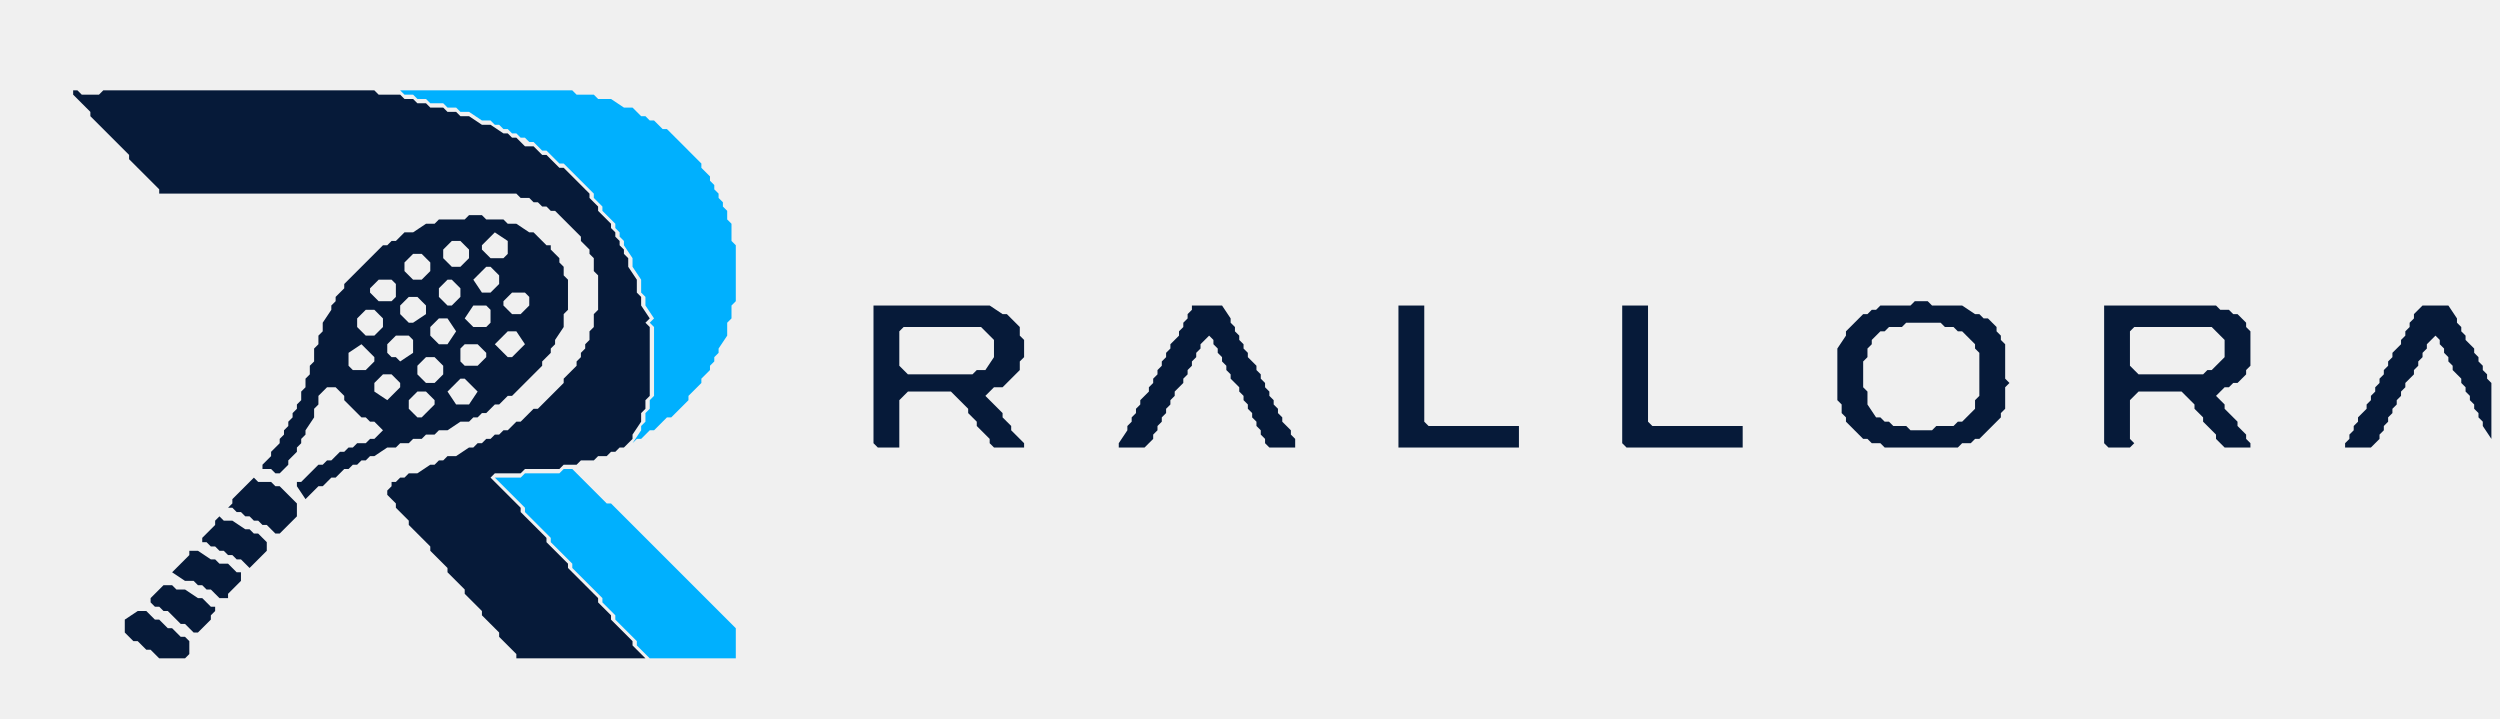
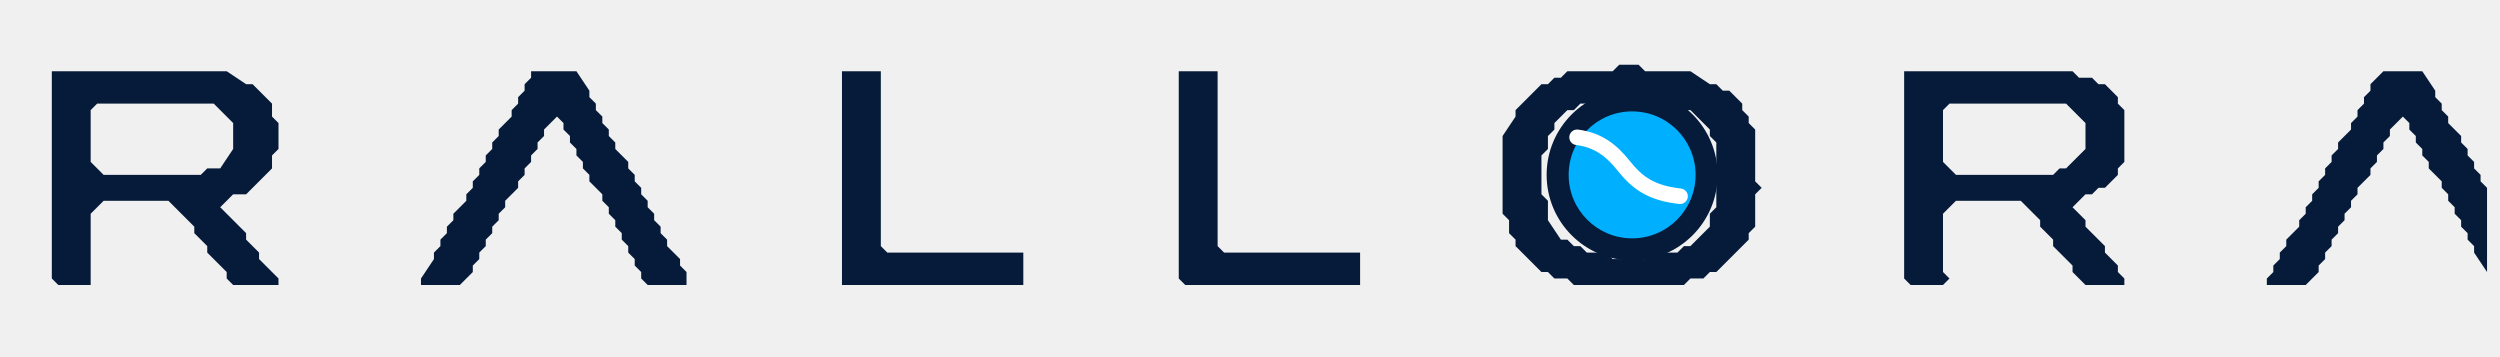
- <svg xmlns="http://www.w3.org/2000/svg" viewBox="0 0 581 167" role="img" aria-label="Rallora racket R and wordmark for light surfaces">
+ <svg xmlns="http://www.w3.org/2000/svg" viewBox="195 60 386 55" role="img" aria-label="Rallora wordmark with padel ball O">
  <path fill="#061A39" fill-rule="evenodd" d="M29,144 29,147 31,149 32,149 34,151 35,151 37,153 43,153 44,152 44,149 43,148 42,148 40,146 39,146 37,144 36,144 34,142 32,142ZM38,136 35,139 35,140 36,141 37,141 38,142 39,142 42,145 43,145 45,147 46,147 49,144 49,143 50,142 50,141 49,141 47,139 46,139 43,137 41,137 40,136ZM40,133 43,135 45,135 46,136 47,136 48,137 49,137 51,139 53,139 53,138 56,135 56,133 55,133 53,131 51,131 50,130 49,130 46,128 44,128 44,129ZM51,120 50,121 50,122 47,125 47,126 48,126 49,127 50,127 51,128 52,128 53,129 54,129 55,130 56,130 58,132 62,128 62,126 60,124 59,124 58,123 57,123 54,121 52,121ZM59,111 54,116 54,117 53,118 54,118 55,119 56,119 57,120 58,120 59,121 60,121 61,122 62,122 64,124 65,124 69,120 69,117 65,113 64,113 63,112 60,112ZM569,71 563,71 561,73 561,74 560,75 560,76 559,77 559,78 558,79 558,80 556,82 556,83 555,84 555,85 554,86 554,87 553,88 553,89 552,90 552,91 551,92 551,93 550,94 550,95 548,97 548,98 547,99 547,100 546,101 546,102 545,103 545,104 551,104 553,102 553,101 554,100 554,99 555,98 555,97 556,96 556,95 557,94 557,93 558,92 558,91 559,90 559,89 561,87 561,86 562,85 562,84 563,83 563,82 564,81 564,80 566,78 567,79 567,80 568,81 568,82 569,83 569,84 570,85 570,86 572,88 572,89 573,90 573,91 574,92 574,93 575,94 575,95 576,96 576,97 577,98 577,99 579,102 579,89 578,88 578,87 577,86 577,85 576,84 576,83 575,82 575,81 573,79 573,78 572,77 572,76 571,75 571,74ZM489,71 489,103 490,104 495,104 496,103 495,102 495,93 497,91 507,91 510,94 510,95 512,97 512,98 515,101 515,102 517,104 523,104 523,103 522,102 522,101 520,99 520,98 517,95 517,94 515,92 517,90 518,90 519,89 520,89 522,87 522,86 523,85 523,77 522,76 522,75 520,73 519,73 518,72 516,72 515,71ZM495,77 496,76 514,76 517,79 517,83 514,86 513,86 512,87 497,87 495,85ZM377,71 377,103 378,104 405,104 405,99 384,99 383,98 383,71ZM325,71 325,104 353,104 353,99 332,99 331,98 331,71ZM260,103 260,104 266,104 268,102 268,101 269,100 269,99 270,98 270,97 271,96 271,95 272,94 272,93 273,92 273,91 275,89 275,88 276,87 276,86 277,85 277,84 278,83 278,82 279,81 279,80 281,78 282,79 282,80 283,81 283,82 284,83 284,84 285,85 285,86 286,87 286,88 288,90 288,91 289,92 289,93 290,94 290,95 291,96 291,97 292,98 292,99 293,100 293,101 294,102 294,103 295,104 301,104 301,102 300,101 300,100 298,98 298,97 297,96 297,95 296,94 296,93 295,92 295,91 294,90 294,89 293,88 293,87 292,86 292,85 290,83 290,82 289,81 289,80 288,79 288,78 287,77 287,76 286,75 286,74 284,71 277,71 277,72 276,73 276,74 275,75 275,76 274,77 274,78 272,80 272,81 271,82 271,83 270,84 270,85 269,86 269,87 268,88 268,89 267,90 267,91 265,93 265,94 264,95 264,96 263,97 263,98 262,99 262,100ZM203,71 203,103 204,104 209,104 209,93 211,91 221,91 225,95 225,96 227,98 227,99 230,102 230,103 231,104 238,104 238,103 235,100 235,99 233,97 233,96 229,92 231,90 233,90 237,86 237,84 238,83 238,79 237,78 237,76 234,73 233,73 230,71ZM209,77 210,76 228,76 231,79 231,83 229,86 227,86 226,87 211,87 209,85ZM433,73 429,77 429,78 427,81 427,93 428,94 428,96 429,97 429,98 433,102 434,102 435,103 437,103 438,104 455,104 456,103 458,103 459,102 460,102 465,97 465,96 466,95 466,90 467,89 466,88 466,80 465,79 465,78 464,77 464,76 462,74 461,74 460,73 459,73 456,71 449,71 448,70 445,70 444,71 437,71 436,72 435,72 434,73ZM435,79 437,77 438,77 439,76 442,76 443,75 451,75 452,76 454,76 455,77 456,77 459,80 459,81 460,82 460,92 459,93 459,95 456,98 455,98 454,99 450,99 449,100 444,100 443,99 440,99 439,98 438,98 437,97 436,97 434,94 434,91 433,90 433,84 434,83 434,81 435,80ZM128,57 127,57 124,54 123,54 120,52 118,52 117,51 113,51 112,50 109,50 108,51 102,51 101,52 99,52 96,54 94,54 92,56 91,56 90,57 89,57 80,66 80,67 78,69 78,70 77,71 77,72 75,75 75,77 74,78 74,80 73,81 73,84 72,85 72,87 71,88 71,90 70,91 70,93 69,94 69,95 68,96 68,97 67,98 67,99 66,100 66,101 65,102 65,103 63,105 63,106 61,108 61,109 63,109 64,110 65,110 67,108 67,107 69,105 69,104 70,103 70,102 71,101 71,100 73,97 73,95 74,94 74,92 76,90 78,90 80,92 80,93 84,97 85,97 86,98 87,98 89,100 87,102 86,102 85,103 83,103 82,104 81,104 80,105 79,105 77,107 76,107 75,108 74,108 70,112 69,112 69,113 71,116 74,113 75,113 77,111 78,111 80,109 81,109 82,108 83,108 84,107 85,107 86,106 87,106 90,104 92,104 93,103 95,103 96,102 98,102 99,101 101,101 102,100 104,100 107,98 109,98 110,97 111,97 112,96 113,96 115,94 116,94 118,92 119,92 126,85 126,84 128,82 128,81 129,80 129,79 131,76 131,73 132,72 132,65 131,64 131,62 130,61 130,60 128,58ZM97,91 99,91 101,93 101,94 98,97 97,97 95,95 95,93ZM107,88 108,88 111,91 109,94 106,94 104,91ZM89,87 91,87 93,89 93,90 90,93 87,91 87,89ZM99,83 101,83 103,85 103,87 101,89 99,89 97,87 97,85ZM107,81 108,80 111,80 113,82 113,83 111,85 108,85 107,84ZM84,80 87,83 87,84 85,86 82,86 81,85 81,82ZM95,78 96,79 96,82 93,84 92,83 91,83 90,82 90,80 92,78ZM118,77 120,77 122,80 119,83 118,83 115,80ZM102,74 104,74 106,77 104,80 102,80 100,78 100,76ZM85,72 87,72 89,74 89,76 87,78 85,78 83,76 83,74ZM108,74 110,71 113,71 114,72 114,75 113,76 110,76ZM95,69 97,69 99,71 99,73 96,75 95,75 93,73 93,71ZM119,68 122,68 123,69 123,71 121,73 119,73 117,71 117,70ZM104,65 105,65 107,67 107,69 105,71 104,71 102,69 102,67ZM86,67 88,65 91,65 92,66 92,69 91,70 88,70 86,68ZM113,62 114,62 116,64 116,66 114,68 112,68 110,65ZM96,59 98,59 100,61 100,63 98,65 96,65 94,63 94,61ZM105,56 107,56 109,58 109,60 107,62 105,62 103,60 103,58ZM115,54 118,56 118,59 117,60 114,60 112,58 112,57ZM17,21 17,22 21,26 21,27 30,36 30,37 37,44 37,45 120,45 121,46 123,46 124,47 125,47 126,48 127,48 128,49 129,49 135,55 135,56 137,58 137,59 138,60 138,63 139,64 139,72 138,73 138,76 137,77 137,79 136,80 136,81 135,82 135,83 134,84 134,85 131,88 131,89 125,95 124,95 121,98 120,98 118,100 117,100 116,101 115,101 114,102 113,102 112,103 111,103 110,104 109,104 106,106 104,106 103,107 102,107 101,108 100,108 97,110 95,110 94,111 93,111 92,112 91,112 91,113 90,114 90,115 92,117 92,118 95,121 95,122 100,127 100,128 104,132 104,133 108,137 108,138 112,142 112,143 116,147 116,148 120,152 120,153 150,153 147,150 147,149 142,144 142,143 139,140 139,139 132,132 132,131 127,126 127,125 121,119 121,118 114,111 115,110 121,110 122,109 130,109 131,108 134,108 135,107 138,107 139,106 141,106 142,105 143,105 144,104 145,104 147,102 147,101 149,98 149,96 150,95 150,93 151,92 151,76 150,75 151,74 149,71 149,69 148,68 148,65 146,62 146,60 145,59 145,58 144,57 144,56 143,55 143,54 142,53 142,52 139,49 139,48 137,46 137,45 131,39 130,39 127,36 126,36 124,34 122,34 120,32 119,32 118,31 117,31 114,29 112,29 109,27 107,27 106,26 104,26 103,25 100,25 99,24 97,24 96,23 94,23 93,22 88,22 87,21 24,21 23,22 19,22 18,21Z" />
  <path fill="#00B0FE" fill-rule="evenodd" d="M115,111 122,118 122,119 128,125 128,126 133,131 133,132 140,139 140,140 143,143 143,144 148,149 148,150 151,153 171,153 171,146 142,117 141,117 133,109 131,109 130,110 122,110 121,111ZM88,21 93,21 94,22 96,22 97,23 99,23 100,24 103,24 104,25 106,25 107,26 109,26 112,28 114,28 115,29 116,29 117,30 118,30 119,31 120,31 121,32 122,32 123,33 124,33 126,35 127,35 130,38 131,38 138,45 138,46 140,48 140,49 143,52 143,53 144,54 144,55 145,56 145,57 147,60 147,62 149,65 149,68 150,69 150,71 152,74 151,75 152,76 152,92 151,93 151,95 150,96 150,98 149,99 149,100 147,103 148,102 149,102 151,100 152,100 155,97 156,97 160,93 160,92 163,89 163,88 165,86 165,85 166,84 166,83 167,82 167,81 169,78 169,75 170,74 170,71 171,70 171,57 170,56 170,52 169,51 169,49 168,48 168,47 167,46 167,45 166,44 166,43 165,42 165,41 163,39 163,38 155,30 154,30 152,28 151,28 150,27 149,27 147,25 145,25 142,23 139,23 138,22 134,22 133,21Z" />
+   <g aria-label="Rallora padel ball O">
+     <circle cx="447" cy="87" r="13.2" fill="#061A39" />
+     <circle cx="447" cy="87" r="9.8" fill="#00B0FE" />
+     <path d="M438.5 81.2c3.2.4 5.3 2 7.2 4.4 2 2.5 4.1 4.2 8.7 4.7" fill="none" stroke="#FFFFFF" stroke-width="2.4" stroke-linecap="round" />
+   </g>
</svg>
